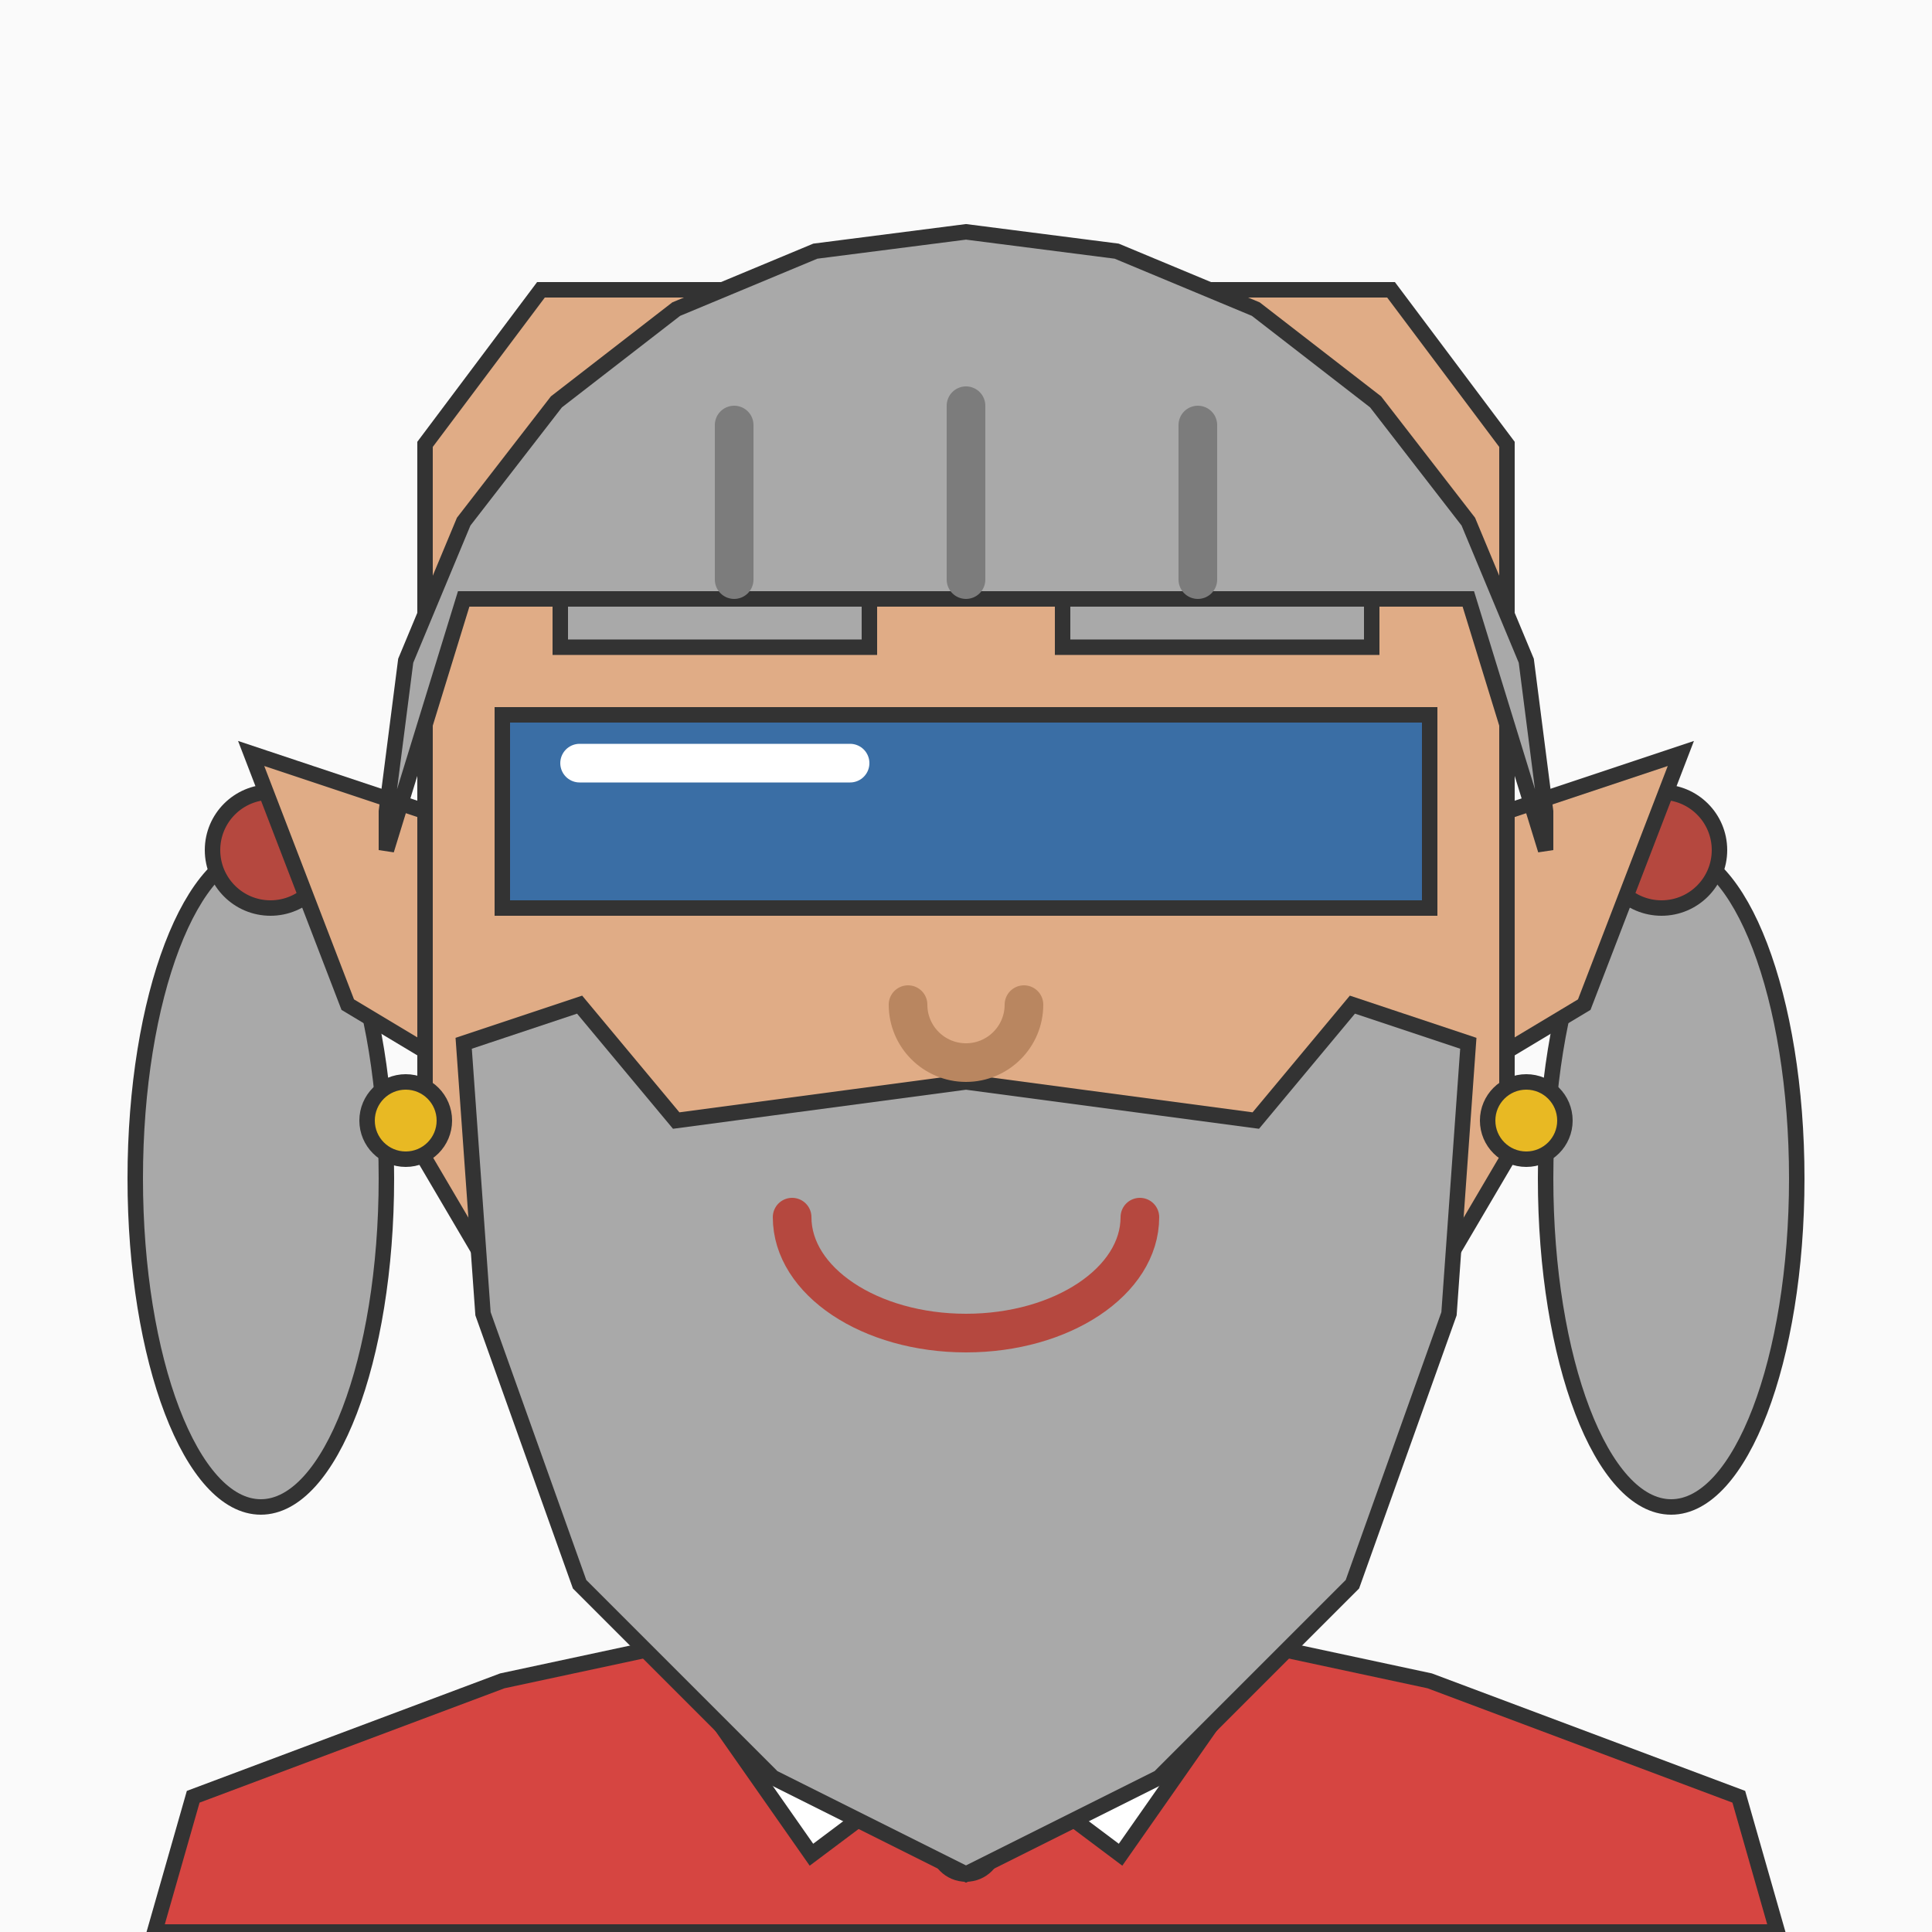
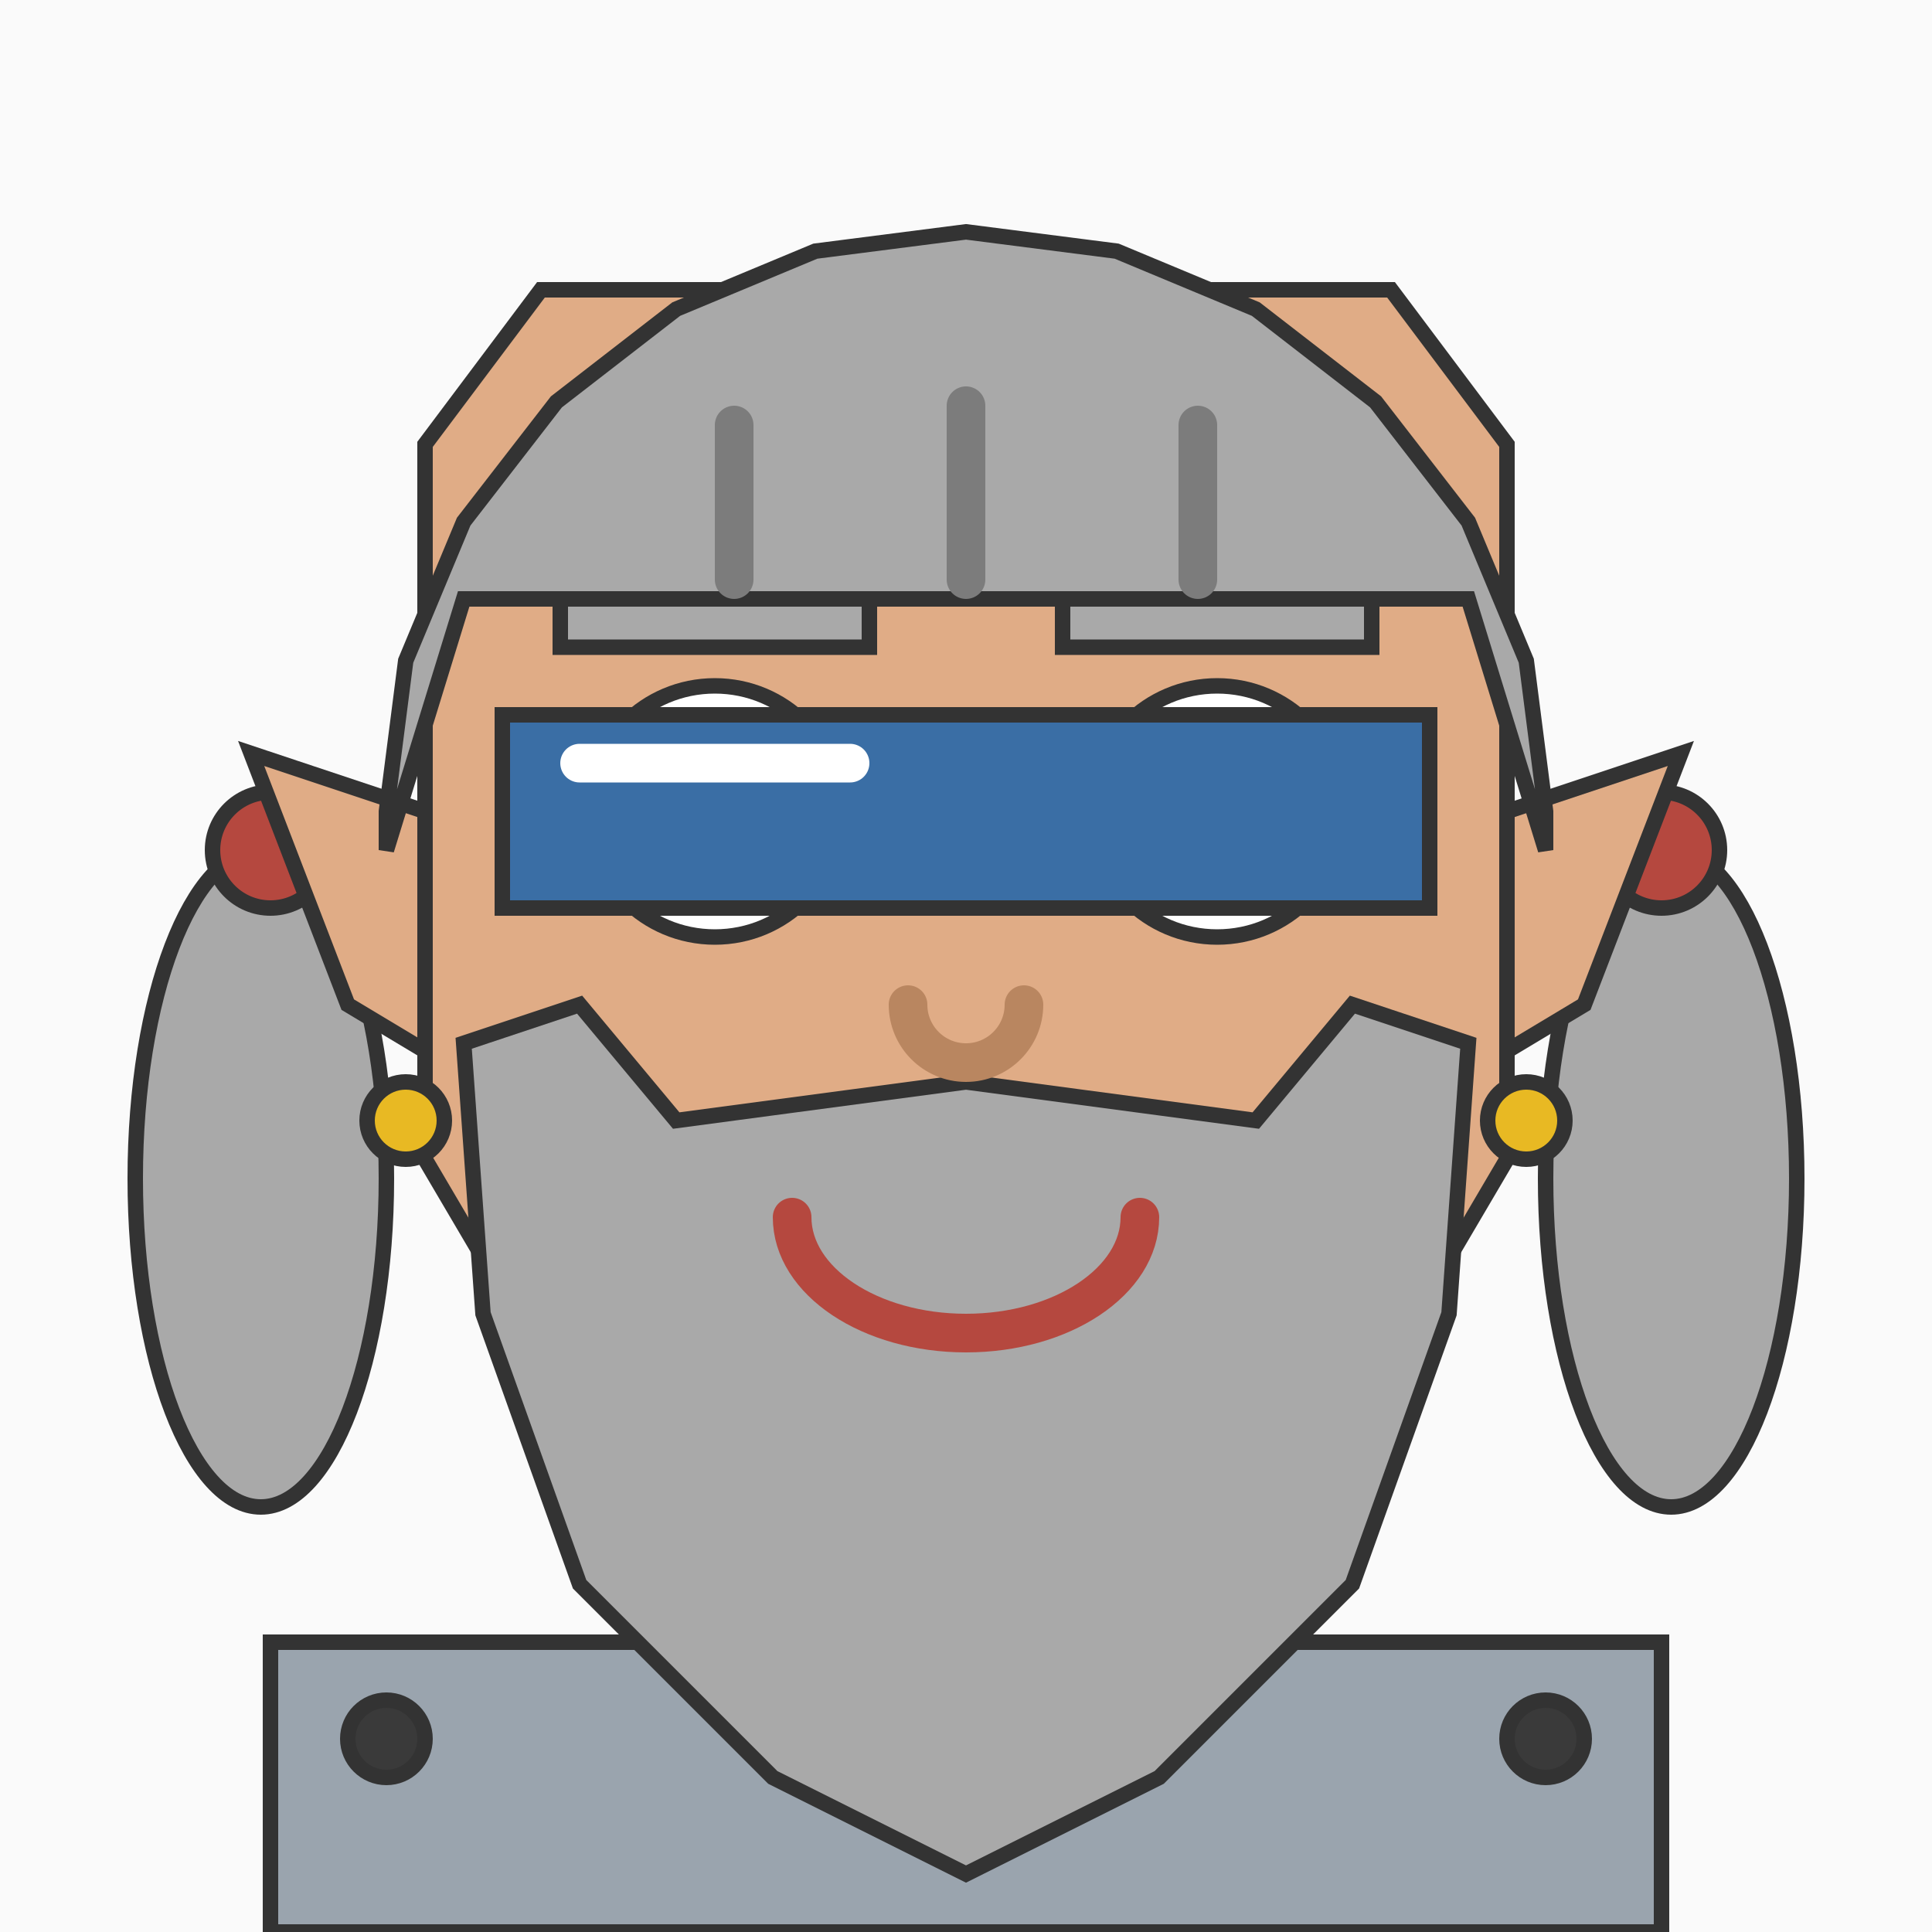
<svg xmlns="http://www.w3.org/2000/svg" viewBox="0 0 100 100" width="200" height="200">
  <rect width="100" height="100" fill="#fafafa" />
  <ellipse cx="13.5" cy="61" rx="6.5" ry="17" fill="#A9A9A9" stroke="#333" stroke-width="0.8" />
  <ellipse cx="86.5" cy="61" rx="6.5" ry="17" fill="#A9A9A9" stroke="#333" stroke-width="0.8" />
  <ellipse cx="14" cy="44" rx="3" ry="3" fill="#B5483F" stroke="#333" stroke-width="0.8" />
  <ellipse cx="86" cy="44" rx="3" ry="3" fill="#B5483F" stroke="#333" stroke-width="0.8" />
-   <polygon points="8,100 10,93 26,87 40,84 60,84 74,87 90,93 92,100" fill="#D64541" stroke="#333" stroke-width="0.8" />
-   <polygon points="40,84 50,90 42,96 35,86" fill="#FFFFFF" stroke="#333" stroke-width="0.8" />
-   <polygon points="60,84 50,90 58,96 65,86" fill="#FFFFFF" stroke="#333" stroke-width="0.8" />
-   <ellipse cx="50" cy="95.5" rx="1.5" ry="1.5" fill="#FFFFFF" stroke="#333" stroke-width="0.8" />
+   <rect x="14" y="85" width="72" height="15" fill="#9AA4AE" stroke="#333" stroke-width="0.8" />
+   <ellipse cx="20" cy="90" rx="2" ry="2" fill="#3A3A3A" stroke="#333" stroke-width="0.8" />
+   <ellipse cx="80" cy="90" rx="2" ry="2" fill="#3A3A3A" stroke="#333" stroke-width="0.8" />
+   <ellipse cx="50" cy="93" rx="3" ry="3" fill="#B5483F" stroke="#333" stroke-width="0.8" />
  <rect x="42" y="70" width="16" height="18" fill="#E0AC86" stroke="#333" stroke-width="0.8" />
  <path d="M42 80 A8 6 0 0 0 58 80" fill="none" stroke="#E8B923" stroke-width="2" stroke-linecap="round" stroke-linejoin="round" />
  <ellipse cx="50" cy="87" rx="2" ry="2" fill="#E8B923" stroke="#333" stroke-width="0.8" />
  <polygon points="28,44 13,39 18,52 28,58" fill="#E0AC86" stroke="#333" stroke-width="0.8" />
  <polygon points="72,44 87,39 82,52 72,58" fill="#E0AC86" stroke="#333" stroke-width="0.8" />
  <polygon points="28,15 72,15 78,23 78,60 68,77 32,77 22,60 22,23" fill="#E0AC86" stroke="#333" stroke-width="0.8" />
  <polygon points="76,54 75,68 70,82 60,92 50,97 40,92 30,82 25,68 24,54 30,52 35,58 50,56 65,58 70,52" fill="#A9A9A9" stroke="#333" stroke-width="0.8" />
  <path d="M41 63 A9 6 0 0 0 59 63" fill="none" stroke="#B5483F" stroke-width="2" stroke-linecap="round" stroke-linejoin="round" />
  <path d="M47 52 A3 3 0 0 0 53 52" fill="none" stroke="#B98660" stroke-width="2" stroke-linecap="round" stroke-linejoin="round" />
-   <path d="M31 43 A6 4 0 0 1 43 43" fill="none" stroke="#1A1A1A" stroke-width="2" stroke-linecap="round" stroke-linejoin="round" />
-   <path d="M57 43 A6 4 0 0 1 69 43" fill="none" stroke="#1A1A1A" stroke-width="2" stroke-linecap="round" stroke-linejoin="round" />
+   <ellipse cx="37" cy="42" rx="6.5" ry="6.5" fill="#FFFFFF" stroke="#333" stroke-width="0.8" />
+   <ellipse cx="37" cy="42" rx="2" ry="2" fill="#4A84C4" stroke="#333" stroke-width="0.8" />
+   <ellipse cx="37" cy="42" rx="0.8" ry="0.8" fill="#1A1A1A" stroke="#333" stroke-width="0.8" />
+   <ellipse cx="63" cy="42" rx="6.5" ry="6.5" fill="#FFFFFF" stroke="#333" stroke-width="0.8" />
+   <ellipse cx="63" cy="42" rx="2" ry="2" fill="#4A84C4" stroke="#333" stroke-width="0.8" />
+   <ellipse cx="63" cy="42" rx="0.8" ry="0.8" fill="#1A1A1A" stroke="#333" stroke-width="0.8" />
  <polygon points="29,29 45,29 45,33.5 29,33.5" fill="#A9A9A9" stroke="#333" stroke-width="0.8" />
  <polygon points="71,29 55,29 55,33.5 71,33.5" fill="#A9A9A9" stroke="#333" stroke-width="0.8" />
  <rect x="26" y="37" width="48" height="10" fill="#3A6EA5" stroke="#333" stroke-width="0.8" />
  <polyline points="30,39.5 44,39.5" fill="none" stroke="#FFFFFF" stroke-width="2" stroke-linecap="round" stroke-linejoin="round" />
  <polygon points="20,42 21,34.2 24,27 28.8,20.8 35,16 42.2,13 50,12 57.8,13 65,16 71.2,20.8 76,27 79,34.2 80,42 80,44 76,31 24,31 20,44" fill="#A9A9A9" stroke="#333" stroke-width="0.8" />
  <polyline points="38,22 38,30" fill="none" stroke="#7C7C7C" stroke-width="2" stroke-linecap="round" stroke-linejoin="round" />
  <polyline points="50,21 50,30" fill="none" stroke="#7C7C7C" stroke-width="2" stroke-linecap="round" stroke-linejoin="round" />
  <polyline points="62,22 62,30" fill="none" stroke="#7C7C7C" stroke-width="2" stroke-linecap="round" stroke-linejoin="round" />
  <ellipse cx="21" cy="58" rx="2" ry="2" fill="#E8B923" stroke="#333" stroke-width="0.8" />
  <ellipse cx="79" cy="58" rx="2" ry="2" fill="#E8B923" stroke="#333" stroke-width="0.8" />
</svg>
